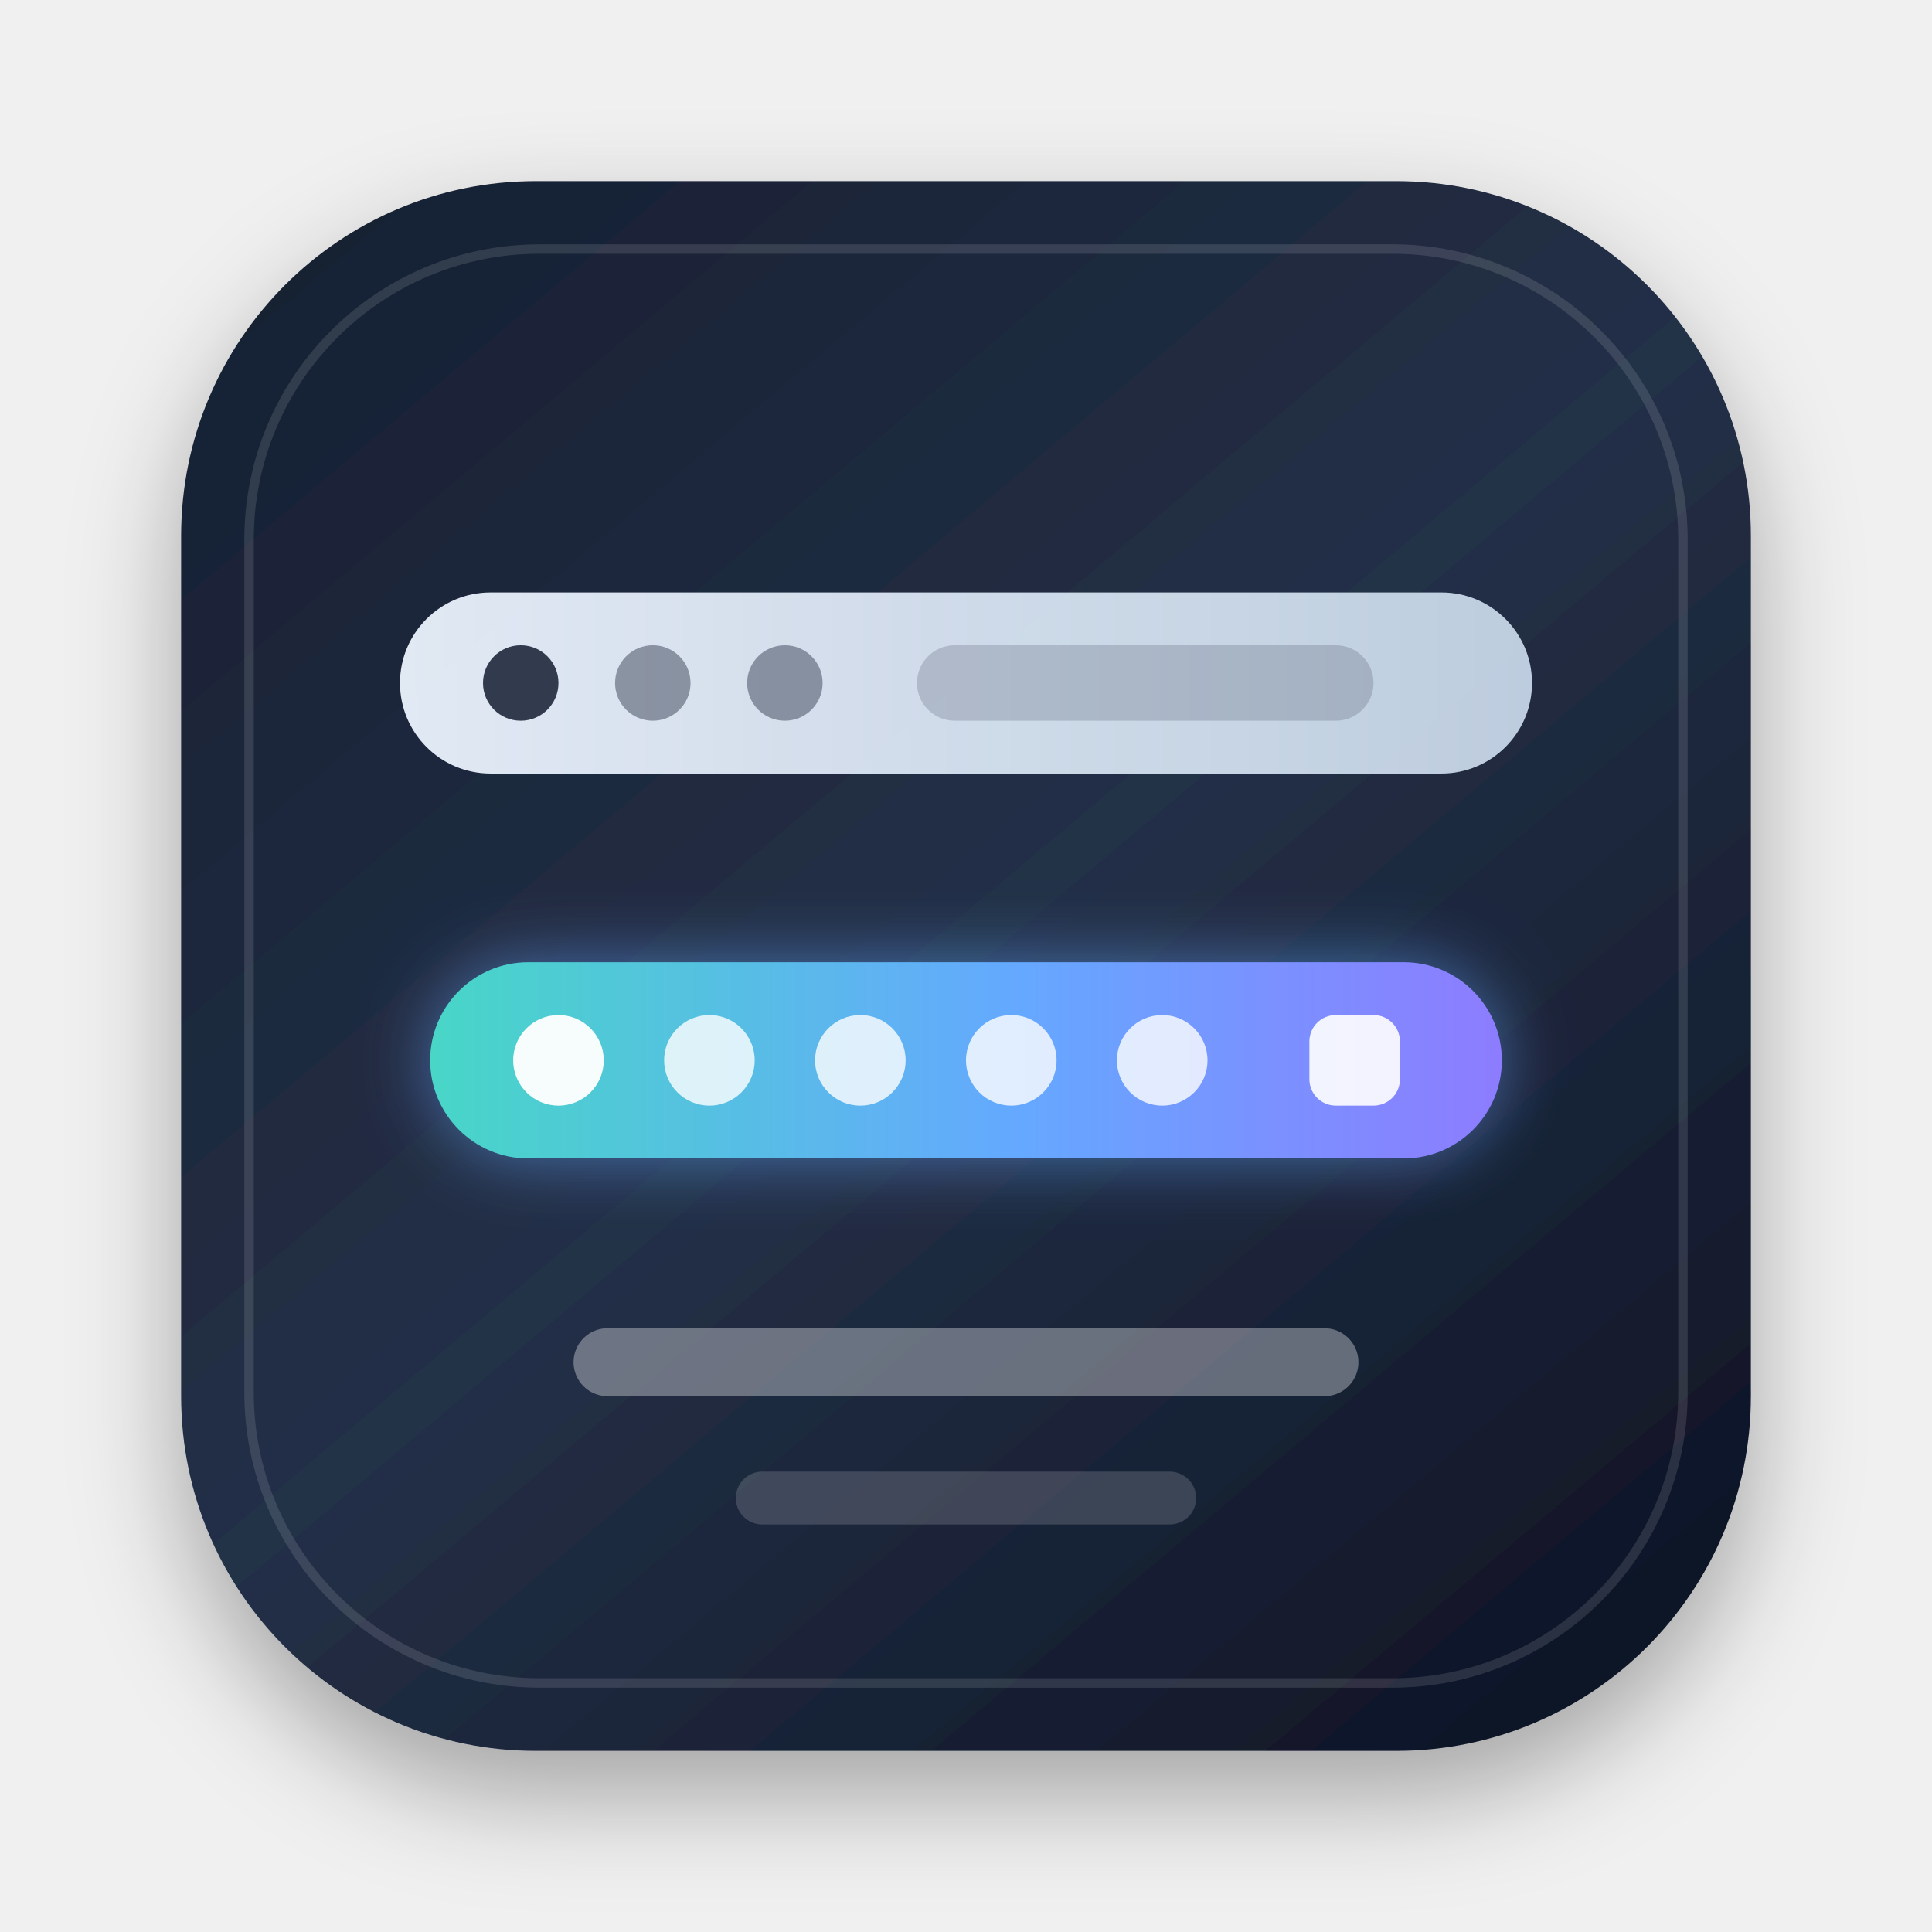
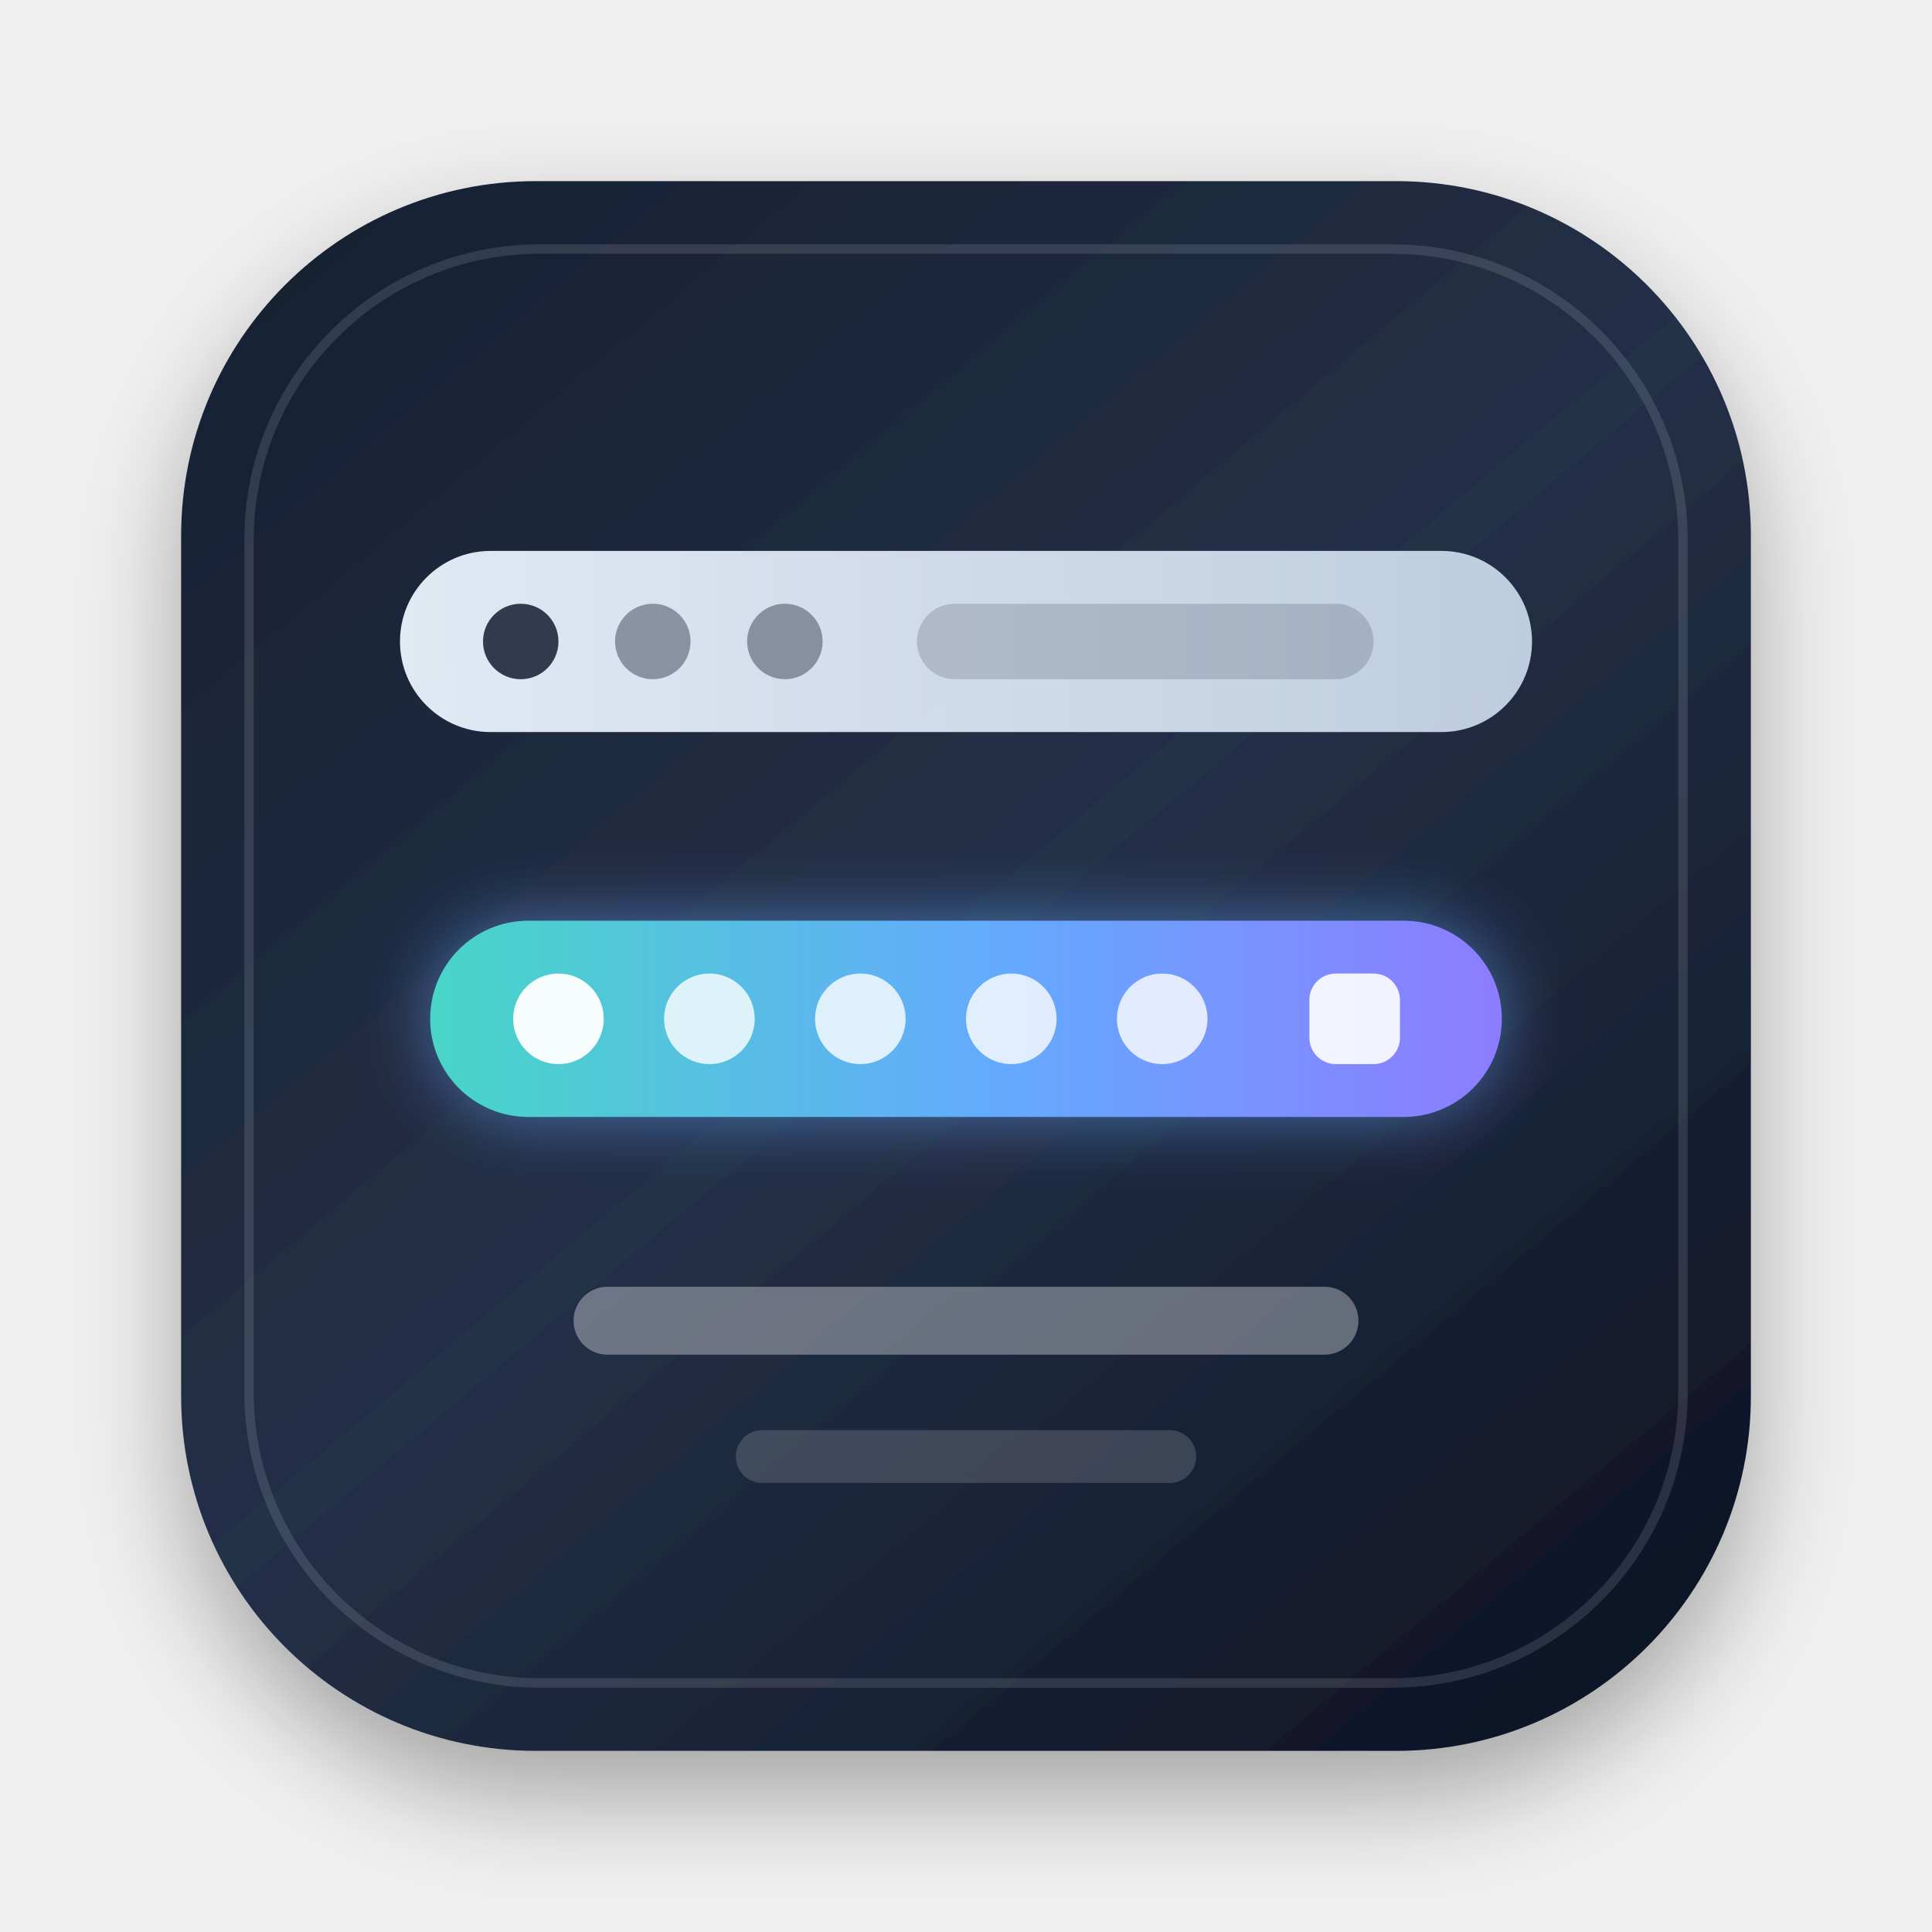
<svg xmlns="http://www.w3.org/2000/svg" viewBox="0 0 1024 1024" role="img" aria-labelledby="title desc">
  <defs>
    <linearGradient id="bg" x1="180" y1="120" x2="860" y2="930" gradientUnits="userSpaceOnUse">
      <stop offset="0" stop-color="#172033" />
      <stop offset="0.48" stop-color="#243047" />
      <stop offset="1" stop-color="#0D1324" />
    </linearGradient>
    <linearGradient id="bar" x1="212" y1="330" x2="812" y2="330" gradientUnits="userSpaceOnUse">
      <stop offset="0" stop-color="#EDF5FF" />
      <stop offset="1" stop-color="#C7D7E8" />
    </linearGradient>
    <linearGradient id="accent" x1="228" y1="540" x2="796" y2="540" gradientUnits="userSpaceOnUse">
      <stop offset="0" stop-color="#48D6C7" />
      <stop offset="0.55" stop-color="#65A8FF" />
      <stop offset="1" stop-color="#8D7CFF" />
    </linearGradient>
    <filter id="softShadow" x="-20%" y="-20%" width="140%" height="140%">
      <feDropShadow dx="0" dy="24" stdDeviation="28" flood-color="#000000" flood-opacity="0.32" />
    </filter>
    <filter id="accentGlow" x="-20%" y="-80%" width="140%" height="260%">
      <feDropShadow dx="0" dy="0" stdDeviation="18" flood-color="#65A8FF" flood-opacity="0.55" />
    </filter>
  </defs>
  <rect x="96" y="96" width="832" height="832" rx="188" fill="url(#bg)" filter="url(#softShadow)" />
  <rect x="132" y="132" width="760" height="760" rx="154" fill="none" stroke="#FFFFFF" stroke-opacity="0.12" stroke-width="5" />
-   <g transform="translate(0 22)">
+   <g>
    <rect x="212" y="292" width="600" height="96" rx="48" fill="url(#bar)" opacity="0.94" />
    <circle cx="276" cy="340" r="20" fill="#1A2438" opacity="0.88" />
    <circle cx="346" cy="340" r="20" fill="#1A2438" opacity="0.42" />
    <circle cx="416" cy="340" r="20" fill="#1A2438" opacity="0.42" />
    <rect x="486" y="320" width="242" height="40" rx="20" fill="#1A2438" opacity="0.18" />
    <rect x="228" y="488" width="568" height="104" rx="52" fill="url(#accent)" filter="url(#accentGlow)" />
    <circle cx="296" cy="540" r="24" fill="#FFFFFF" opacity="0.95" />
    <circle cx="376" cy="540" r="24" fill="#FFFFFF" opacity="0.8" />
    <circle cx="456" cy="540" r="24" fill="#FFFFFF" opacity="0.8" />
    <circle cx="536" cy="540" r="24" fill="#FFFFFF" opacity="0.8" />
    <circle cx="616" cy="540" r="24" fill="#FFFFFF" opacity="0.8" />
    <rect x="694" y="516" width="48" height="48" rx="14" fill="#FFFFFF" opacity="0.9" />
    <path d="M322 700H702" fill="none" stroke="#FFFFFF" stroke-opacity="0.34" stroke-width="36" stroke-linecap="round" />
    <path d="M404 772H620" fill="none" stroke="#FFFFFF" stroke-opacity="0.16" stroke-width="28" stroke-linecap="round" />
  </g>
</svg>
